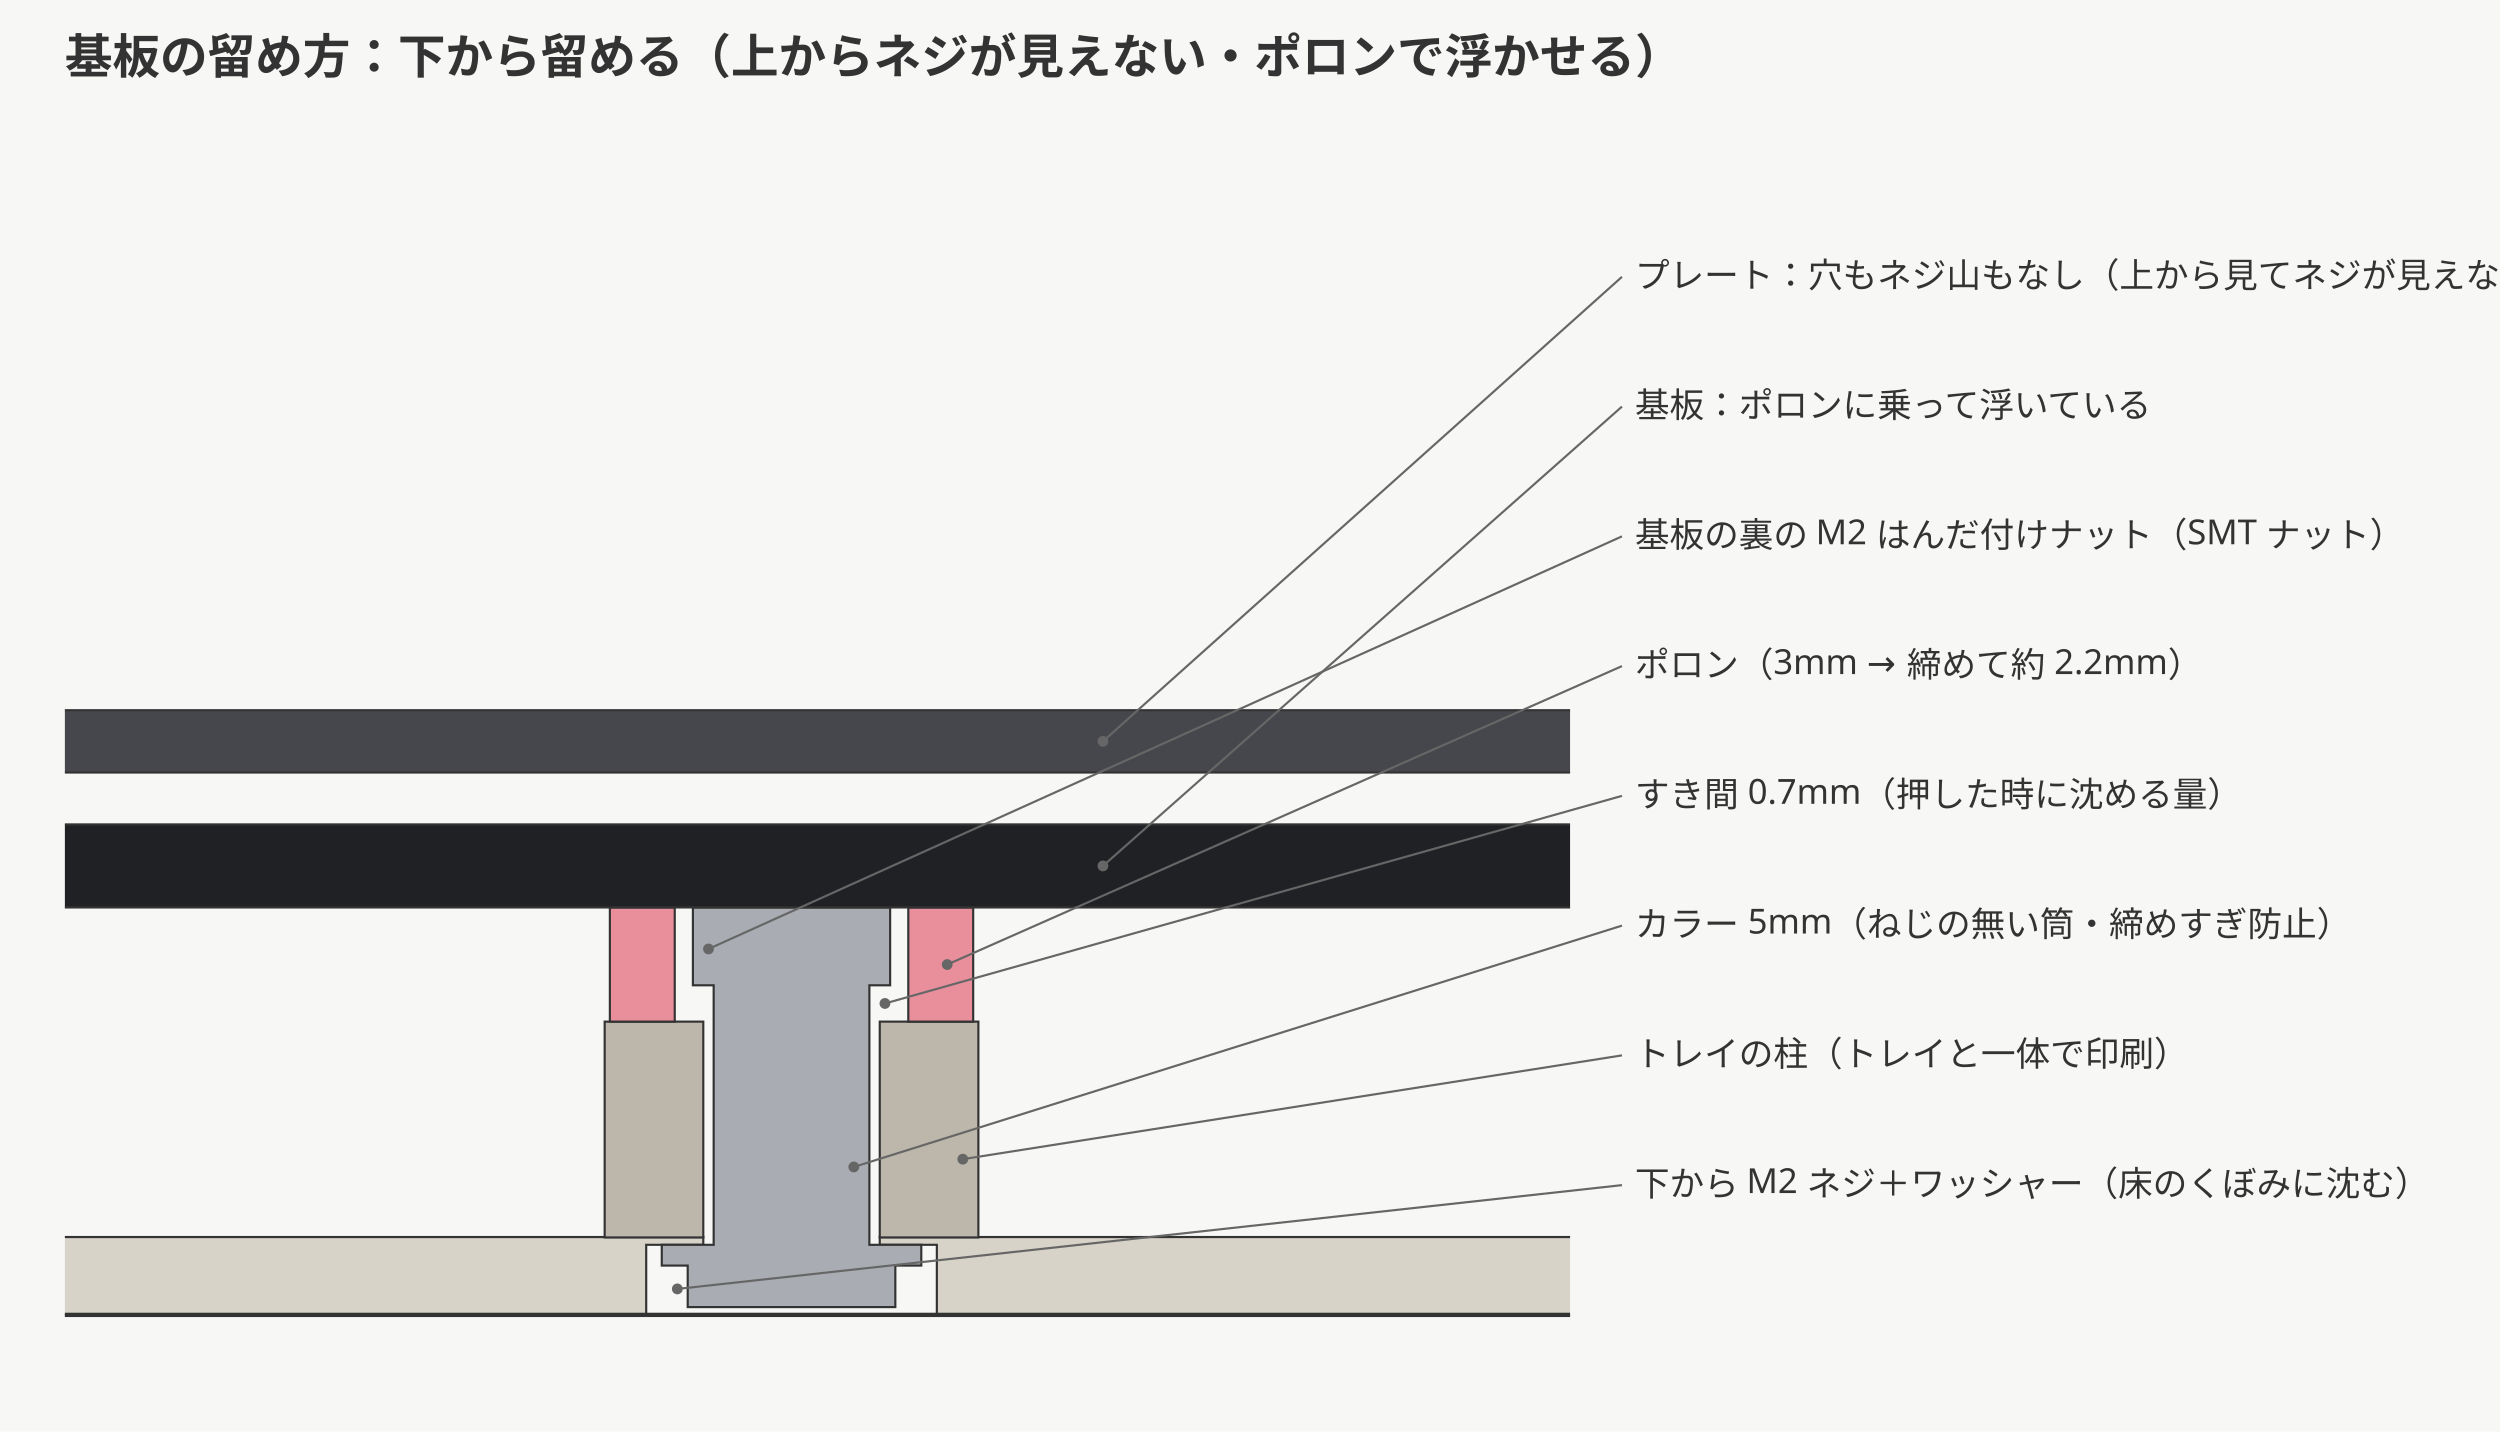
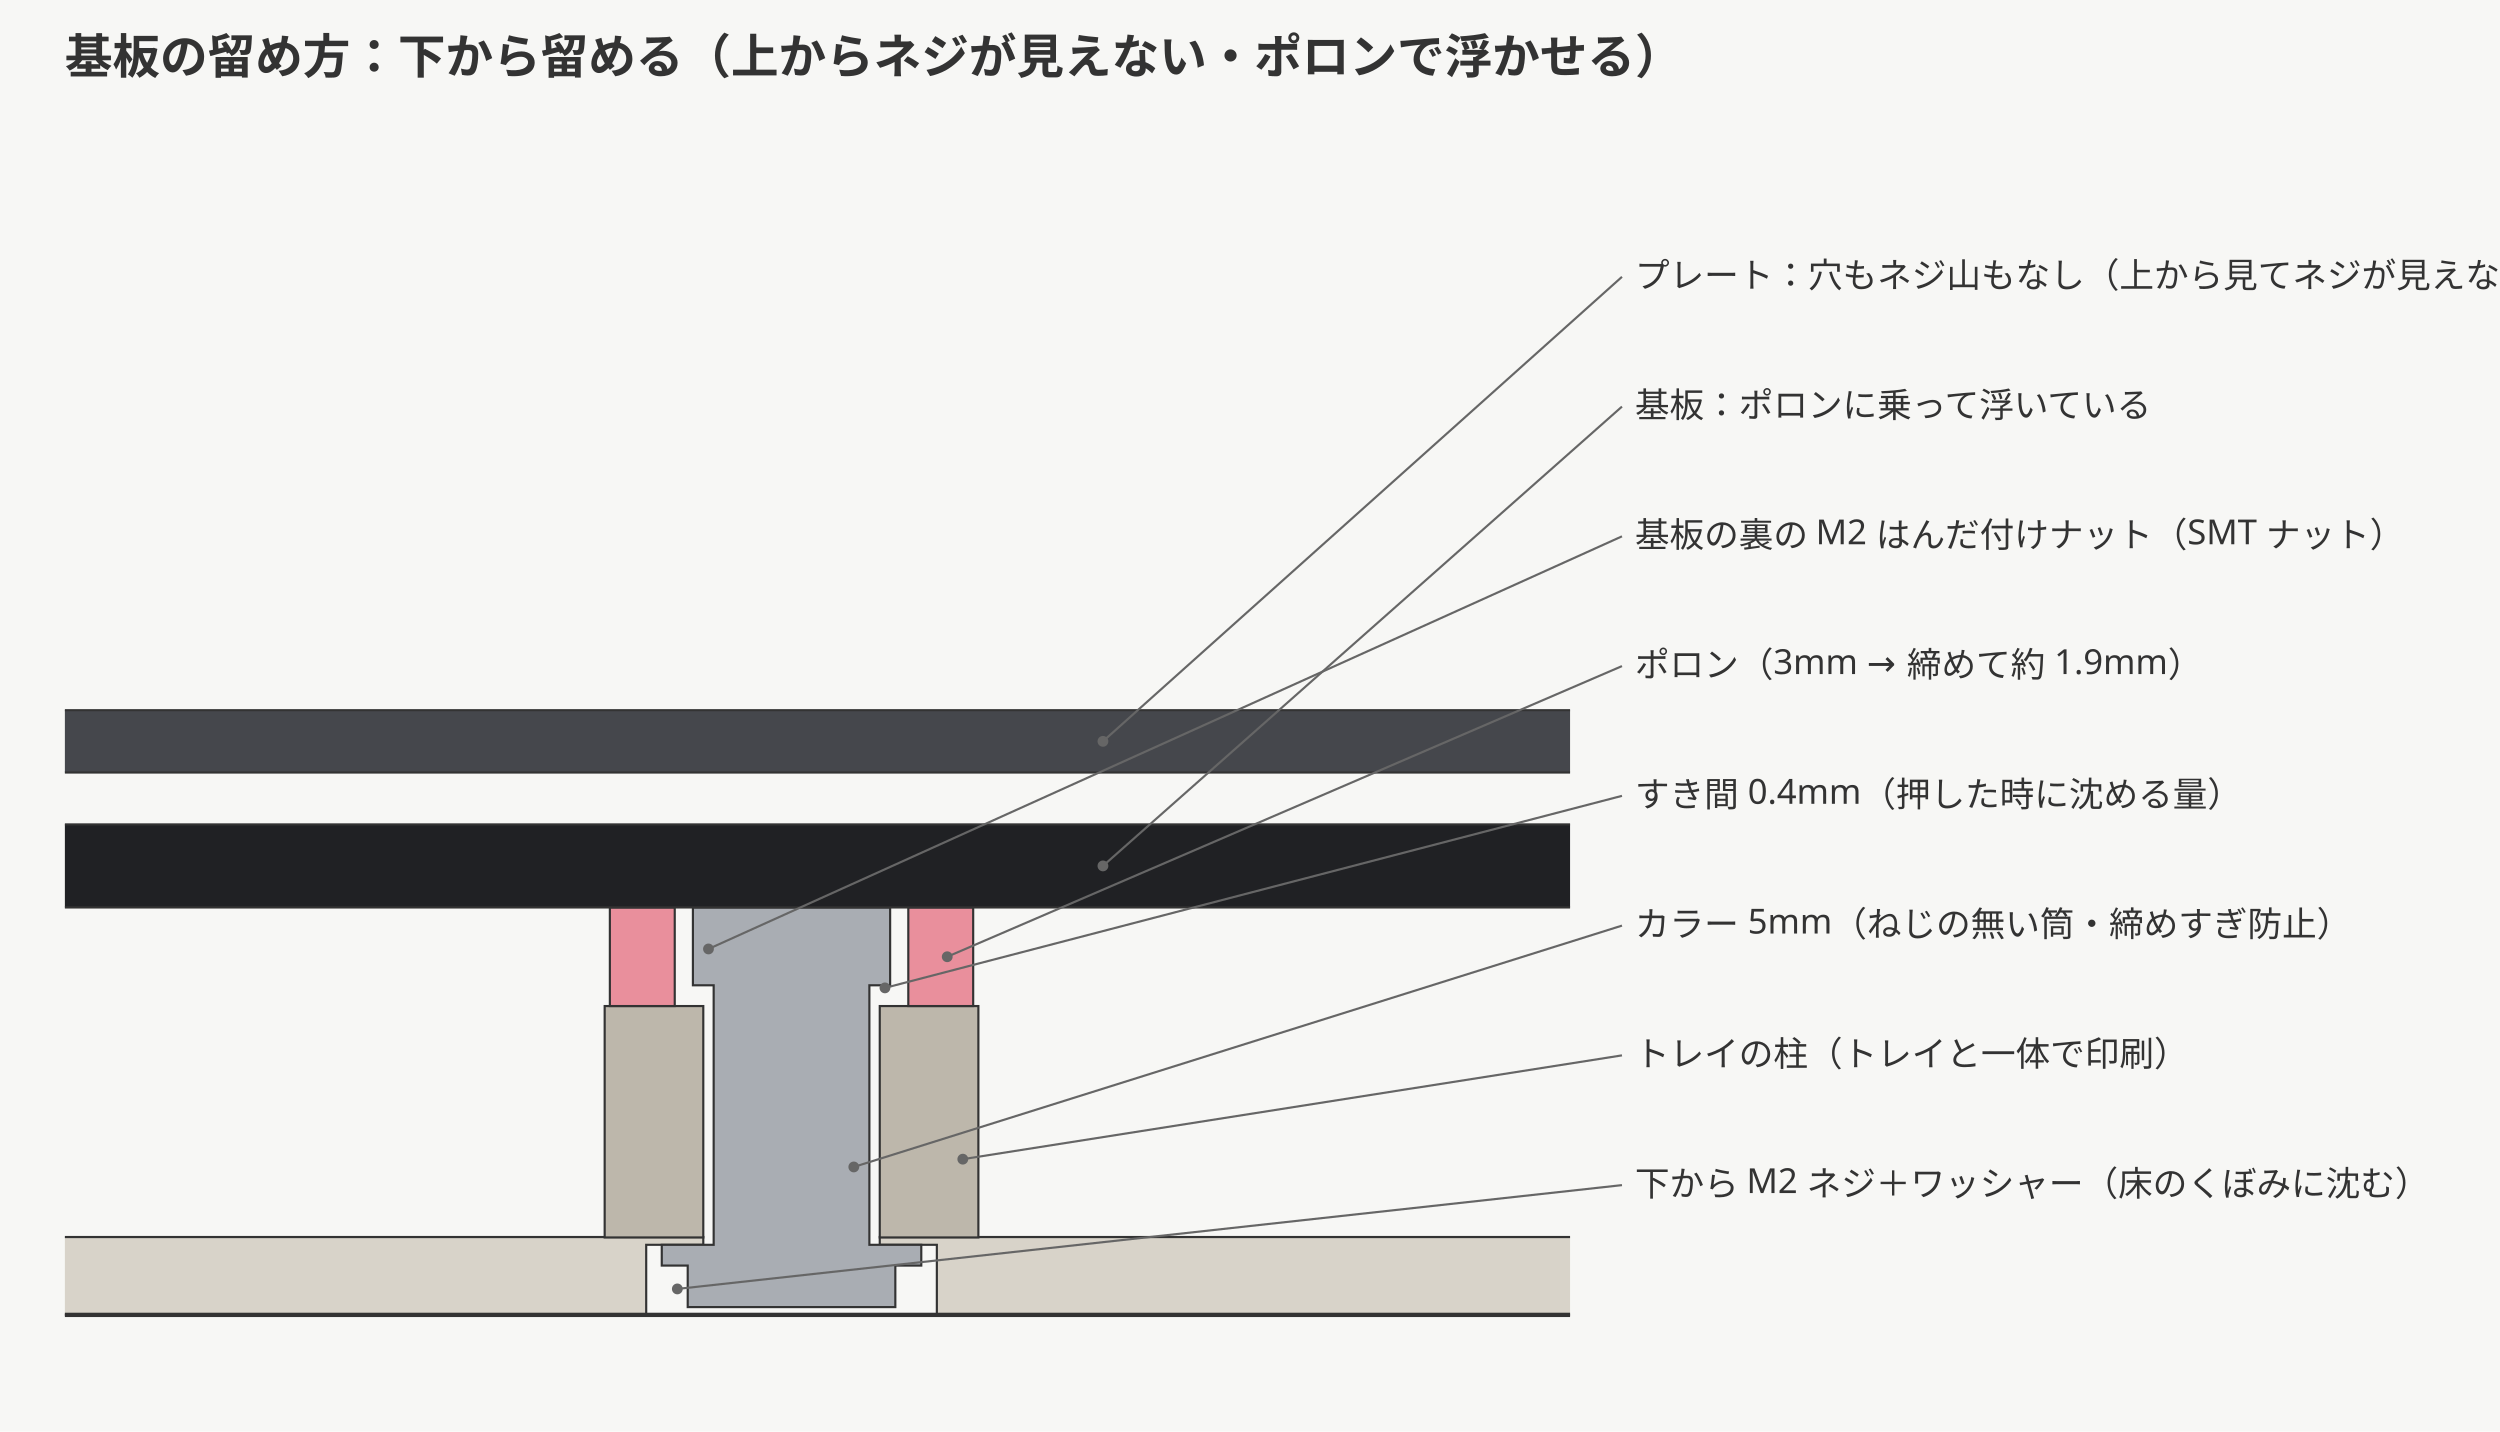
<svg xmlns="http://www.w3.org/2000/svg" width="1156" height="662" viewBox="0 0 1156 662" font-family="IPAPGothic, IPAGothic, sans-serif">
  <rect width="100%" height="100%" fill="#f7f7f5" />
  <text x="30" y="34" font-size="22" font-weight="bold" fill="#333">基板の留め方：下から留める（上からネジが見えない・ポロンで浮かせる）</text>
  <clipPath id="waz0">
    <rect x="30" y="80" width="696" height="552" />
  </clipPath>
  <g clip-path="url(#waz0)">
-     <path d="M-615.6,575.6 L-615.0,575.6 L-614.5,575.6 L-613.3,575.6 L-612.2,575.6 L-610.5,575.6 L-608.8,575.6 L-606.6,575.6 L-604.4,575.6 L-601.7,575.6 L-599.0,575.6 L-595.9,575.6 L-592.8,575.6 L-589.3,575.6 L-589.2,575.6 L-589.2,572.0 L-602.5,572.0 L-613.0,572.0 L-621.3,572.0 L-627.6,572.0 L-632.3,572.0 L-635.6,572.0 L-637.6,572.0 L-670.6,572.0 L-820.9,572.0 L-845.3,572.0 L-879.6,572.0 L-923.0,572.0 L-973.9,572.0 L-1029.9,572.0 L-1088.3,572.0 L-1146.6,572.0 L-1202.1,572.0 L-1252.8,572.0 L-1297.5,572.0 L-1335.2,572.0 L-1365.8,572.0 L-1389.4,572.0 L-1406.4,572.0 L-1417.3,572.0 L-1422.9,572.0 L-1423.8,572.0 L-1423.8,572.0 L-1423.8,572.0 L-1432.9,572.0 L-1433.2,572.0 L-1433.8,572.0 L-1434.6,572.0 L-1434.8,572.0 L-1486.8,572.0 L-1486.8,545.0 L-1486.8,499.3 L-1486.8,455.6 L-1546.8,455.6 L-1582.8,455.6 L-1582.8,501.4 L-1582.8,558.5 L-1582.8,568.4 L-1582.8,608.0 L-1571.6,608.0 L-1570.7,608.0 L-1569.3,608.0 L-1567.3,608.0 L-1564.9,608.0 L-1562.0,608.0 L-1558.7,608.0 L-1555.1,608.0 L-1464.1,608.0 L-1461.1,608.0 L-1458.3,608.0 L-1451.3,608.0 L-1448.5,608.0 L-1436.8,608.0 L-1434.1,608.0 L-1416.9,608.0 L-1414.3,608.0 L-1390.9,608.0 L-1388.5,608.0 L-1386.1,608.0 L-1356.0,608.0 L-1353.9,608.0 L-1351.9,608.0 L-1314.5,608.0 L-1312.8,608.0 L-1311.2,608.0 L-1266.4,608.0 L-1265.2,608.0 L-1264.0,608.0 L-1263.0,608.0 L-1211.5,608.0 L-1210.8,608.0 L-1210.2,608.0 L-1209.8,608.0 L-1152.9,608.0 L-1152.6,608.0 L-1152.4,608.0 L-1152.2,608.0 L-1152.2,608.0 L-1151.4,608.0 L-1151.1,608.0 L-1150.7,608.0 L-1090.9,608.0 L-1090.7,608.0 L-1031.1,608.0 L-1031.0,608.0 L-974.7,608.0 L-974.6,608.0 L-924.3,608.0 L-882.3,608.0 L-882.0,608.0 L-849.7,608.0 L-828.1,608.0 L-827.2,608.0 L-826.4,608.0 L-825.5,608.0 L-824.6,608.0 L-823.7,608.0 L-822.9,608.0 L-822.2,608.0 L-821.5,608.0 L-820.9,608.0 L-820.4,608.0 L-820.0,608.0 L-819.6,608.0 L-819.4,608.0 L-819.3,608.0 L-615.6,608.0 Z M1857.6,531.8 L1857.6,455.6 L1809.5,455.6 L1761.6,455.6 L1761.6,513.8 L1761.6,572.0 L1741.6,572.0 L1740.9,572.0 L1718.9,572.0 L1630.7,572.0 L1341.8,572.0 L1339.8,572.0 L1336.7,572.0 L1332.6,572.0 L1327.4,572.0 L1321.2,572.0 L1321.2,575.6 L1321.3,575.6 L1324.8,575.6 L1327.9,575.6 L1331.0,575.6 L1333.7,575.6 L1336.4,575.6 L1338.6,575.6 L1340.8,575.6 L1342.5,575.6 L1344.2,575.6 L1345.3,575.6 L1346.5,575.6 L1347.0,575.6 L1347.6,575.6 L1347.6,608.0 L1353.4,608.0 L1357.8,608.0 L1360.8,608.0 L1362.4,608.0 L1362.7,608.0 L1529.4,608.0 L1534.5,608.0 L1539.2,608.0 L1857.6,608.0 Z M-272.1,601.7 L-272.1,591.2 L-261.5,591.2 L-259.4,591.2 L-222.2,591.2 L-214.9,591.2 L-208.0,591.2 L-202.3,591.2 L-173.5,591.2 L-164.3,591.2 L-140.8,591.2 L-135.6,591.2 L-127.4,591.2 L-127.4,602.7 L-127.4,608.0 L23.2,608.0 L182.6,608.0 L187.5,608.0 L188.5,608.0 L191.7,608.0 L197.1,608.0 L205.0,608.0 L215.8,608.0 L230.0,608.0 L248.0,608.0 L270.7,608.0 L298.8,608.0 L298.8,575.6 L299.4,575.6 L299.9,575.6 L301.1,575.6 L302.2,575.6 L303.9,575.6 L305.6,575.6 L307.8,575.6 L310.0,575.6 L312.7,575.6 L315.4,575.6 L318.5,575.6 L321.6,575.6 L325.1,575.6 L325.2,575.6 L325.2,572.0 L304.4,572.0 L286.7,572.0 L272.0,572.0 L259.8,572.0 L250.1,572.0 L242.6,572.0 L237.1,572.0 L233.5,572.0 L231.6,572.0 L213.4,572.0 L166.3,572.0 L8.7,572.0 L-100.7,572.0 L-100.7,565.1 L-100.7,557.6 L-116.7,557.6 L-135.5,557.6 L-154.6,557.6 L-168.9,557.6 L-174.6,557.6 L-175.2,557.6 L-178.8,557.6 L-191.9,557.6 L-234.9,557.6 L-243.0,557.6 L-281.0,557.6 L-283.7,557.6 L-297.4,557.6 L-297.4,565.3 L-297.4,572.0 L-445.5,572.0 L-452.2,572.0 L-461.1,572.0 L-472.8,572.0 L-488.0,572.0 L-507.6,572.0 L-507.6,575.6 L-507.5,575.6 L-504.0,575.6 L-500.9,575.6 L-497.8,575.6 L-495.1,575.6 L-492.4,575.6 L-490.2,575.6 L-488.0,575.6 L-486.3,575.6 L-484.6,575.6 L-483.5,575.6 L-482.3,575.6 L-481.8,575.6 L-481.2,575.6 L-481.2,608.0 L-433.6,608.0 L-272.1,608.0 Z M859.4,596.5 L859.4,591.2 L872.8,591.2 L896.3,591.2 L905.5,591.2 L907.5,591.2 L917.0,591.2 L954.2,591.2 L961.5,591.2 L993.5,591.2 L995.6,591.2 L1004.1,591.2 L1004.1,597.5 L1004.1,608.0 L1167.6,608.0 L1186.5,608.0 L1213.2,608.0 L1213.2,575.6 L1213.8,575.6 L1214.3,575.6 L1215.5,575.6 L1216.6,575.6 L1218.3,575.6 L1220.0,575.6 L1222.2,575.6 L1224.4,575.6 L1227.1,575.6 L1229.8,575.6 L1232.9,575.6 L1236.0,575.6 L1239.5,575.6 L1239.6,575.6 L1239.6,572.0 L1236.0,572.0 L1233.2,572.0 L1227.8,572.0 L1223.5,572.0 L1220.3,572.0 L1218.1,572.0 L1217.0,572.0 L1216.8,572.0 L1149.2,572.0 L1127.2,572.0 L1093.1,572.0 L1056.7,572.0 L1029.4,572.0 L1029.4,564.3 L1029.4,557.6 L1018.3,557.6 L1015.7,557.6 L983.1,557.6 L975.0,557.6 L937.0,557.6 L923.9,557.6 L880.8,557.6 L875.2,557.6 L867.5,557.6 L848.7,557.6 L832.7,557.6 L832.7,564.5 L832.7,572.0 L630.4,572.0 L619.3,572.0 L604.3,572.0 L584.3,572.0 L557.9,572.0 L522.4,572.0 L474.2,572.0 L406.8,572.0 L406.8,575.6 L406.9,575.6 L410.4,575.6 L413.5,575.6 L416.6,575.6 L419.3,575.6 L422.0,575.6 L424.2,575.6 L426.4,575.6 L428.1,575.6 L429.8,575.6 L430.9,575.6 L432.1,575.6 L432.6,575.6 L433.2,575.6 L433.2,608.0 L461.3,608.0 L500.2,608.0 L546.6,608.0 L859.4,608.0 Z" fill="#d8d3c9" stroke="#333" stroke-width="1" fill-rule="evenodd" />
-     <path d="M-589.2,472.4 L-591.6,472.4 L-596.5,472.4 L-601.0,472.4 L-605.5,472.4 L-609.5,472.4 L-613.5,472.4 L-616.9,472.4 L-620.4,472.4 L-623.2,472.4 L-626.1,472.4 L-628.2,472.4 L-630.4,472.4 L-631.9,472.4 L-633.3,472.4 L-634.1,472.4 L-634.8,472.4 L-634.8,572.2 L-634.1,572.2 L-633.3,572.2 L-631.9,572.2 L-630.4,572.2 L-628.2,572.2 L-626.1,572.2 L-623.2,572.2 L-620.4,572.2 L-616.9,572.2 L-613.5,572.2 L-609.5,572.2 L-605.5,572.2 L-601.0,572.2 L-596.5,572.2 L-591.6,572.2 L-589.2,572.2 Z M-462.0,472.4 L-462.7,472.4 L-463.5,472.4 L-464.9,472.4 L-466.4,472.4 L-468.6,472.4 L-470.7,472.4 L-473.6,472.4 L-476.4,472.4 L-479.9,472.4 L-483.3,472.4 L-487.3,472.4 L-491.3,472.4 L-495.8,472.4 L-500.3,472.4 L-505.2,472.4 L-507.6,472.4 L-507.6,572.2 L-505.2,572.2 L-500.3,572.2 L-495.8,572.2 L-491.3,572.2 L-487.3,572.2 L-483.3,572.2 L-479.9,572.2 L-476.4,572.2 L-473.6,572.2 L-470.7,572.2 L-468.6,572.2 L-466.4,572.2 L-464.9,572.2 L-463.5,572.2 L-462.7,572.2 L-462.0,572.2 Z M325.2,472.4 L322.8,472.4 L317.9,472.4 L313.4,472.4 L308.9,472.4 L304.9,472.4 L300.9,472.4 L297.5,472.4 L294.0,472.4 L291.2,472.4 L288.3,472.4 L286.2,472.4 L284.0,472.4 L282.5,472.4 L281.1,472.4 L280.3,472.4 L279.6,472.4 L279.6,572.2 L280.3,572.2 L281.1,572.2 L282.5,572.2 L284.0,572.2 L286.2,572.2 L288.3,572.2 L291.2,572.2 L294.0,572.2 L297.5,572.2 L300.9,572.2 L304.9,572.2 L308.9,572.2 L313.4,572.2 L317.9,572.2 L322.8,572.2 L325.2,572.2 Z M452.4,472.4 L451.7,472.4 L450.9,472.4 L449.5,472.4 L448.0,472.4 L445.8,472.4 L443.7,472.4 L440.8,472.4 L438.0,472.4 L434.5,472.4 L431.1,472.4 L427.1,472.4 L423.1,472.4 L418.6,472.4 L414.1,472.4 L409.2,472.4 L406.8,472.4 L406.8,572.2 L409.2,572.2 L414.1,572.2 L418.6,572.2 L423.1,572.2 L427.1,572.2 L431.1,572.2 L434.5,572.2 L438.0,572.2 L440.8,572.2 L443.7,572.2 L445.8,572.2 L448.0,572.2 L449.5,572.2 L450.9,572.2 L451.7,572.2 L452.4,572.2 Z M1239.6,472.4 L1237.2,472.4 L1232.3,472.4 L1227.8,472.4 L1223.3,472.4 L1219.3,472.4 L1215.3,472.4 L1211.9,472.4 L1208.4,472.4 L1205.6,472.4 L1202.7,472.4 L1200.6,472.4 L1198.4,472.4 L1196.9,472.4 L1195.5,472.4 L1194.7,472.4 L1194.0,472.4 L1194.0,572.2 L1194.7,572.2 L1195.5,572.2 L1196.9,572.2 L1198.4,572.2 L1200.6,572.2 L1202.7,572.2 L1205.6,572.2 L1208.4,572.2 L1211.9,572.2 L1215.3,572.2 L1219.3,572.2 L1223.3,572.2 L1227.8,572.2 L1232.3,572.2 L1237.2,572.2 L1239.6,572.2 Z M1366.8,472.4 L1366.1,472.4 L1365.3,472.4 L1363.9,472.4 L1362.4,472.4 L1360.2,472.4 L1358.1,472.4 L1355.2,472.4 L1352.4,472.4 L1348.9,472.4 L1345.5,472.4 L1341.5,472.4 L1337.5,472.4 L1333.0,472.4 L1328.5,472.4 L1323.6,472.4 L1321.2,472.4 L1321.2,572.2 L1323.6,572.2 L1328.5,572.2 L1333.0,572.2 L1337.5,572.2 L1341.5,572.2 L1345.5,572.2 L1348.9,572.2 L1352.4,572.2 L1355.2,572.2 L1358.1,572.2 L1360.2,572.2 L1362.4,572.2 L1363.9,572.2 L1365.3,572.2 L1366.1,572.2 L1366.8,572.2 Z" fill="#bdb7ab" stroke="#333" stroke-width="1" fill-rule="evenodd" />
-     <path d="M-602.4,419.6 L-602.6,419.6 L-603.9,419.6 L-607.8,419.6 L-611.7,419.6 L-615.0,419.6 L-618.4,419.6 L-621.1,419.6 L-623.9,419.6 L-626.0,419.6 L-628.1,419.6 L-629.5,419.6 L-631.0,419.6 L-631.7,419.6 L-632.4,419.6 L-632.4,472.4 L-631.7,472.4 L-631.0,472.4 L-629.5,472.4 L-628.1,472.4 L-626.0,472.4 L-623.9,472.4 L-621.1,472.4 L-618.4,472.4 L-615.0,472.4 L-611.7,472.4 L-607.8,472.4 L-603.9,472.4 L-602.4,472.4 Z M-464.4,419.6 L-465.1,419.6 L-465.8,419.6 L-467.3,419.6 L-468.7,419.6 L-470.8,419.6 L-472.9,419.6 L-475.7,419.6 L-478.4,419.6 L-481.8,419.6 L-485.1,419.6 L-489.0,419.6 L-492.9,419.6 L-494.2,419.6 L-494.4,419.6 L-494.4,472.4 L-492.9,472.4 L-489.0,472.4 L-485.1,472.4 L-481.8,472.4 L-478.4,472.4 L-475.7,472.4 L-472.9,472.4 L-470.8,472.4 L-468.7,472.4 L-467.3,472.4 L-465.8,472.4 L-465.1,472.4 L-464.4,472.4 Z M312.0,419.6 L311.8,419.6 L310.5,419.6 L306.6,419.6 L302.7,419.6 L299.4,419.6 L296.0,419.6 L293.3,419.6 L290.5,419.6 L288.4,419.6 L286.3,419.6 L284.9,419.6 L283.4,419.6 L282.7,419.6 L282.0,419.6 L282.0,472.4 L282.7,472.4 L283.4,472.4 L284.9,472.4 L286.3,472.4 L288.4,472.4 L290.5,472.4 L293.3,472.4 L296.0,472.4 L299.4,472.4 L302.7,472.4 L306.6,472.4 L310.5,472.4 L312.0,472.4 Z M450.0,419.6 L449.3,419.6 L448.6,419.6 L447.1,419.6 L445.7,419.6 L443.6,419.6 L441.5,419.6 L438.7,419.6 L436.0,419.6 L432.6,419.6 L429.3,419.6 L425.4,419.6 L421.5,419.6 L420.2,419.6 L420.0,419.6 L420.0,472.4 L421.5,472.4 L425.4,472.4 L429.3,472.4 L432.6,472.4 L436.0,472.4 L438.7,472.4 L441.5,472.4 L443.6,472.4 L445.7,472.4 L447.1,472.4 L448.6,472.4 L449.3,472.4 L450.0,472.4 Z M1226.4,419.6 L1226.2,419.6 L1224.9,419.6 L1221.0,419.6 L1217.1,419.6 L1213.8,419.6 L1210.4,419.6 L1207.7,419.6 L1204.9,419.6 L1202.8,419.6 L1200.7,419.6 L1199.3,419.6 L1197.8,419.6 L1197.1,419.6 L1196.4,419.6 L1196.4,472.4 L1197.1,472.4 L1197.8,472.4 L1199.3,472.4 L1200.7,472.4 L1202.8,472.4 L1204.9,472.4 L1207.7,472.4 L1210.4,472.4 L1213.8,472.4 L1217.1,472.4 L1221.0,472.4 L1224.9,472.4 L1226.4,472.4 Z M1364.4,419.6 L1363.7,419.6 L1363.0,419.6 L1361.5,419.6 L1360.1,419.6 L1358.0,419.6 L1355.9,419.6 L1353.1,419.6 L1350.4,419.6 L1347.0,419.6 L1343.7,419.6 L1339.8,419.6 L1335.9,419.6 L1334.6,419.6 L1334.4,419.6 L1334.4,472.4 L1335.9,472.4 L1339.8,472.4 L1343.7,472.4 L1347.0,472.4 L1350.4,472.4 L1353.1,472.4 L1355.9,472.4 L1358.0,472.4 L1360.1,472.4 L1361.5,472.4 L1363.0,472.4 L1363.7,472.4 L1364.4,472.4 Z" fill="#e98f9c" stroke="#333" stroke-width="1" fill-rule="evenodd" />
+     <path d="M-615.6,575.6 L-615.0,575.6 L-614.5,575.6 L-613.3,575.6 L-612.2,575.6 L-610.5,575.6 L-608.8,575.6 L-606.6,575.6 L-604.4,575.6 L-601.7,575.6 L-599.0,575.6 L-595.9,575.6 L-592.8,575.6 L-589.3,575.6 L-589.2,575.6 L-589.2,572.0 L-602.5,572.0 L-613.0,572.0 L-621.3,572.0 L-627.6,572.0 L-632.3,572.0 L-635.6,572.0 L-637.6,572.0 L-670.6,572.0 L-820.9,572.0 L-845.3,572.0 L-879.6,572.0 L-923.0,572.0 L-973.9,572.0 L-1029.9,572.0 L-1088.3,572.0 L-1146.6,572.0 L-1202.1,572.0 L-1252.8,572.0 L-1297.5,572.0 L-1335.2,572.0 L-1365.8,572.0 L-1389.4,572.0 L-1406.4,572.0 L-1417.3,572.0 L-1422.9,572.0 L-1423.8,572.0 L-1423.8,572.0 L-1423.8,572.0 L-1432.9,572.0 L-1433.2,572.0 L-1433.8,572.0 L-1434.6,572.0 L-1434.8,572.0 L-1486.8,572.0 L-1486.8,545.0 L-1486.8,499.3 L-1486.8,455.6 L-1546.8,455.6 L-1582.8,455.6 L-1582.8,501.4 L-1582.8,558.5 L-1582.8,568.4 L-1582.8,608.0 L-1571.6,608.0 L-1570.7,608.0 L-1569.3,608.0 L-1567.3,608.0 L-1564.9,608.0 L-1562.0,608.0 L-1558.7,608.0 L-1555.1,608.0 L-1464.1,608.0 L-1461.1,608.0 L-1458.3,608.0 L-1451.3,608.0 L-1448.5,608.0 L-1436.8,608.0 L-1434.1,608.0 L-1416.9,608.0 L-1414.3,608.0 L-1390.9,608.0 L-1388.5,608.0 L-1386.1,608.0 L-1356.0,608.0 L-1353.9,608.0 L-1351.9,608.0 L-1314.5,608.0 L-1312.8,608.0 L-1311.2,608.0 L-1266.4,608.0 L-1265.2,608.0 L-1264.0,608.0 L-1263.0,608.0 L-1211.5,608.0 L-1210.8,608.0 L-1210.2,608.0 L-1209.8,608.0 L-1152.9,608.0 L-1152.6,608.0 L-1152.4,608.0 L-1152.2,608.0 L-1152.2,608.0 L-1151.4,608.0 L-1151.1,608.0 L-1150.7,608.0 L-1090.9,608.0 L-1090.7,608.0 L-1031.1,608.0 L-1031.0,608.0 L-974.7,608.0 L-974.6,608.0 L-924.3,608.0 L-882.3,608.0 L-882.0,608.0 L-849.7,608.0 L-828.1,608.0 L-827.2,608.0 L-826.4,608.0 L-825.5,608.0 L-824.6,608.0 L-823.7,608.0 L-822.9,608.0 L-822.2,608.0 L-821.5,608.0 L-820.9,608.0 L-820.4,608.0 L-820.0,608.0 L-819.6,608.0 L-819.4,608.0 L-819.3,608.0 L-615.6,608.0 Z M1857.6,531.8 L1857.6,455.6 L1809.5,455.6 L1761.6,455.6 L1761.6,513.8 L1761.6,572.0 L1743.1,572.0 L1724.6,572.0 L1722.6,572.0 L1612.3,572.0 L1321.2,572.0 L1321.2,575.6 L1321.3,575.6 L1324.8,575.6 L1327.9,575.6 L1331.0,575.6 L1333.7,575.6 L1336.4,575.6 L1338.6,575.6 L1340.8,575.6 L1342.5,575.6 L1344.2,575.6 L1345.3,575.6 L1346.5,575.6 L1347.0,575.6 L1347.6,575.6 L1347.6,608.0 L1353.4,608.0 L1357.8,608.0 L1360.8,608.0 L1362.4,608.0 L1362.7,608.0 L1529.4,608.0 L1534.5,608.0 L1539.2,608.0 L1857.6,608.0 Z M-272.1,601.7 L-272.1,591.2 L-261.5,591.2 L-259.4,591.2 L-222.2,591.2 L-214.9,591.2 L-208.0,591.2 L-202.3,591.2 L-173.5,591.2 L-164.3,591.2 L-140.8,591.2 L-135.6,591.2 L-127.4,591.2 L-127.4,602.7 L-127.4,608.0 L23.2,608.0 L182.6,608.0 L187.5,608.0 L188.5,608.0 L191.7,608.0 L197.1,608.0 L205.0,608.0 L215.8,608.0 L230.0,608.0 L248.0,608.0 L270.7,608.0 L298.8,608.0 L298.8,575.6 L299.4,575.6 L299.9,575.6 L301.1,575.6 L302.2,575.6 L303.9,575.6 L305.6,575.6 L307.8,575.6 L310.0,575.6 L312.7,575.6 L315.4,575.6 L318.5,575.6 L321.6,575.6 L325.1,575.6 L325.2,575.6 L325.2,572.0 L304.4,572.0 L286.7,572.0 L272.0,572.0 L259.8,572.0 L250.1,572.0 L242.6,572.0 L237.1,572.0 L233.5,572.0 L231.6,572.0 L213.4,572.0 L166.3,572.0 L8.7,572.0 L-100.7,572.0 L-100.7,565.1 L-100.7,557.6 L-116.7,557.6 L-135.5,557.6 L-154.6,557.6 L-168.9,557.6 L-174.6,557.6 L-175.2,557.6 L-178.8,557.6 L-191.9,557.6 L-234.9,557.6 L-243.0,557.6 L-281.0,557.6 L-283.7,557.6 L-297.4,557.6 L-297.4,565.3 L-297.4,572.0 L-445.5,572.0 L-452.2,572.0 L-461.1,572.0 L-472.8,572.0 L-488.0,572.0 L-507.6,572.0 L-507.6,575.6 L-507.5,575.6 L-504.0,575.6 L-500.9,575.6 L-497.8,575.6 L-495.1,575.6 L-492.4,575.6 L-490.2,575.6 L-488.0,575.6 L-486.3,575.6 L-484.6,575.6 L-483.5,575.6 L-482.3,575.6 L-481.8,575.6 L-481.2,575.6 L-481.2,608.0 L-433.6,608.0 L-272.1,608.0 Z M859.4,596.5 L859.4,591.2 L872.8,591.2 L896.3,591.2 L905.5,591.2 L907.5,591.2 L917.0,591.2 L954.2,591.2 L961.5,591.2 L993.5,591.2 L995.6,591.2 L1004.1,591.2 L1004.1,597.5 L1004.1,608.0 L1167.6,608.0 L1186.5,608.0 L1213.2,608.0 L1213.2,575.6 L1213.8,575.6 L1214.3,575.6 L1215.5,575.6 L1216.6,575.6 L1218.3,575.6 L1220.0,575.6 L1222.2,575.6 L1224.4,575.6 L1227.1,575.6 L1229.8,575.6 L1232.9,575.6 L1236.0,575.6 L1239.5,575.6 L1239.6,575.6 L1239.6,572.0 L1235.4,572.0 L1232.1,572.0 L1229.7,572.0 L1228.3,572.0 L1227.7,572.0 L1219.0,572.0 L1093.1,572.0 L1056.7,572.0 L1029.4,572.0 L1029.4,564.3 L1029.4,557.6 L1018.3,557.6 L1015.7,557.6 L983.1,557.6 L975.0,557.6 L937.0,557.6 L923.9,557.6 L912.6,557.6 L880.8,557.6 L875.2,557.6 L867.5,557.6 L848.7,557.6 L832.7,557.6 L832.7,564.5 L832.7,572.0 L630.4,572.0 L619.3,572.0 L604.3,572.0 L584.3,572.0 L557.9,572.0 L522.4,572.0 L474.2,572.0 L406.8,572.0 L406.8,575.6 L406.9,575.6 L410.4,575.6 L413.5,575.6 L416.6,575.6 L419.3,575.6 L422.0,575.6 L424.2,575.6 L426.4,575.6 L428.1,575.6 L429.8,575.6 L430.9,575.6 L432.1,575.6 L432.6,575.6 L433.2,575.6 L433.2,608.0 L461.3,608.0 L500.2,608.0 L546.6,608.0 L859.4,608.0 Z" fill="#d8d3c9" stroke="#333" stroke-width="1" fill-rule="evenodd" />
+     <path d="M-589.2,465.2 L-591.6,465.2 L-596.5,465.2 L-601.0,465.2 L-605.5,465.2 L-609.5,465.2 L-613.5,465.2 L-616.9,465.2 L-620.4,465.2 L-623.2,465.2 L-626.1,465.2 L-628.2,465.2 L-630.4,465.2 L-631.9,465.2 L-633.3,465.2 L-634.1,465.2 L-634.8,465.2 L-634.8,572.2 L-634.1,572.2 L-633.3,572.2 L-631.9,572.2 L-630.4,572.2 L-628.2,572.2 L-626.1,572.2 L-623.2,572.2 L-620.4,572.2 L-616.9,572.2 L-613.5,572.2 L-609.5,572.2 L-605.5,572.2 L-601.0,572.2 L-596.5,572.2 L-591.6,572.2 L-589.2,572.2 Z M-462.0,465.2 L-462.7,465.2 L-463.5,465.2 L-464.9,465.2 L-466.4,465.2 L-468.6,465.2 L-470.7,465.2 L-473.6,465.2 L-476.4,465.2 L-479.9,465.2 L-483.3,465.2 L-487.3,465.2 L-491.3,465.2 L-495.8,465.2 L-500.3,465.2 L-505.2,465.2 L-507.6,465.2 L-507.6,572.2 L-505.2,572.2 L-500.3,572.2 L-495.8,572.2 L-491.3,572.2 L-487.3,572.2 L-483.3,572.2 L-479.9,572.2 L-476.4,572.2 L-473.6,572.2 L-470.7,572.2 L-468.6,572.2 L-466.4,572.2 L-464.9,572.2 L-463.5,572.2 L-462.7,572.2 L-462.0,572.2 Z M325.2,465.2 L322.8,465.2 L317.9,465.2 L313.4,465.2 L308.9,465.2 L304.9,465.2 L300.9,465.2 L297.5,465.2 L294.0,465.2 L291.2,465.2 L288.3,465.2 L286.2,465.2 L284.0,465.2 L282.5,465.2 L281.1,465.2 L280.3,465.2 L279.6,465.2 L279.6,572.2 L280.3,572.2 L281.1,572.2 L282.5,572.2 L284.0,572.2 L286.2,572.2 L288.3,572.2 L291.2,572.2 L294.0,572.2 L297.5,572.2 L300.9,572.2 L304.9,572.2 L308.9,572.2 L313.4,572.2 L317.9,572.2 L322.8,572.2 L325.2,572.2 Z M452.4,465.2 L451.7,465.2 L450.9,465.2 L449.5,465.2 L448.0,465.2 L445.8,465.2 L443.7,465.2 L440.8,465.2 L438.0,465.2 L434.5,465.2 L431.1,465.2 L427.1,465.2 L423.1,465.2 L418.6,465.2 L414.1,465.2 L409.2,465.2 L406.8,465.2 L406.8,572.2 L409.2,572.2 L414.1,572.2 L418.6,572.2 L423.1,572.2 L427.1,572.2 L431.1,572.2 L434.5,572.2 L438.0,572.2 L440.8,572.2 L443.7,572.2 L445.8,572.2 L448.0,572.2 L449.5,572.2 L450.9,572.2 L451.7,572.2 L452.4,572.2 Z M1239.6,465.2 L1237.2,465.2 L1232.3,465.2 L1227.8,465.2 L1223.3,465.2 L1219.3,465.2 L1215.3,465.2 L1211.9,465.2 L1208.4,465.2 L1205.6,465.2 L1202.7,465.2 L1200.6,465.2 L1198.4,465.2 L1196.9,465.2 L1195.5,465.2 L1194.7,465.2 L1194.0,465.2 L1194.0,572.2 L1194.7,572.2 L1195.5,572.2 L1196.9,572.2 L1198.4,572.2 L1200.6,572.2 L1202.7,572.2 L1205.6,572.2 L1208.4,572.2 L1211.9,572.2 L1215.3,572.2 L1219.3,572.2 L1223.3,572.2 L1227.8,572.2 L1232.3,572.2 L1237.2,572.2 L1239.6,572.2 Z M1366.8,465.2 L1366.1,465.2 L1365.3,465.2 L1363.9,465.2 L1362.4,465.2 L1360.2,465.2 L1358.1,465.2 L1355.2,465.2 L1352.4,465.2 L1348.9,465.2 L1345.5,465.2 L1341.5,465.2 L1337.5,465.2 L1333.0,465.2 L1328.5,465.2 L1323.6,465.2 L1321.2,465.2 L1321.2,572.2 L1323.6,572.2 L1328.5,572.2 L1333.0,572.2 L1337.5,572.2 L1341.5,572.2 L1345.5,572.2 L1348.9,572.2 L1352.4,572.2 L1355.2,572.2 L1358.1,572.2 L1360.2,572.2 L1362.4,572.2 L1363.9,572.2 L1365.3,572.2 L1366.1,572.2 L1366.8,572.2 Z" fill="#bdb7ab" stroke="#333" stroke-width="1" fill-rule="evenodd" />
+     <path d="M-602.4,419.6 L-602.6,419.6 L-603.9,419.6 L-607.8,419.6 L-611.7,419.6 L-615.0,419.6 L-618.4,419.6 L-621.1,419.6 L-623.9,419.6 L-626.0,419.6 L-628.1,419.6 L-629.5,419.6 L-631.0,419.6 L-631.7,419.6 L-632.4,419.6 L-632.4,465.2 L-631.7,465.2 L-631.0,465.2 L-629.5,465.2 L-628.1,465.2 L-626.0,465.2 L-623.9,465.2 L-621.1,465.2 L-618.4,465.2 L-615.0,465.2 L-611.7,465.2 L-607.8,465.2 L-603.9,465.2 L-602.4,465.2 Z M-464.4,419.6 L-465.1,419.6 L-465.8,419.6 L-467.3,419.6 L-468.7,419.6 L-470.8,419.6 L-472.9,419.6 L-475.7,419.6 L-478.4,419.6 L-481.8,419.6 L-485.1,419.6 L-489.0,419.6 L-492.9,419.6 L-494.2,419.6 L-494.4,419.6 L-494.4,465.2 L-492.9,465.2 L-489.0,465.2 L-485.1,465.2 L-481.8,465.2 L-478.4,465.2 L-475.7,465.2 L-472.9,465.2 L-470.8,465.2 L-468.7,465.2 L-467.3,465.2 L-465.8,465.2 L-465.1,465.2 L-464.4,465.2 Z M312.0,419.6 L311.8,419.6 L310.5,419.6 L306.6,419.6 L302.7,419.6 L299.4,419.6 L296.0,419.6 L293.3,419.6 L290.5,419.6 L288.4,419.6 L286.3,419.6 L284.9,419.6 L283.4,419.6 L282.7,419.6 L282.0,419.6 L282.0,465.2 L282.7,465.2 L283.4,465.2 L284.9,465.2 L286.3,465.2 L288.4,465.2 L290.5,465.2 L293.3,465.2 L296.0,465.2 L299.4,465.2 L302.7,465.2 L306.6,465.2 L310.5,465.2 L312.0,465.2 Z M450.0,419.6 L449.3,419.6 L448.6,419.6 L447.1,419.6 L445.7,419.6 L443.6,419.6 L441.5,419.6 L438.7,419.6 L436.0,419.6 L432.6,419.6 L429.3,419.6 L425.4,419.6 L421.5,419.6 L420.2,419.6 L420.0,419.6 L420.0,465.2 L421.5,465.2 L425.4,465.2 L429.3,465.2 L432.6,465.2 L436.0,465.2 L438.7,465.2 L441.5,465.2 L443.6,465.2 L445.7,465.2 L447.1,465.2 L448.6,465.2 L449.3,465.2 L450.0,465.2 Z M1226.4,419.6 L1226.2,419.6 L1224.9,419.6 L1221.0,419.6 L1217.1,419.6 L1213.8,419.6 L1210.4,419.6 L1207.7,419.6 L1204.9,419.6 L1202.8,419.6 L1200.7,419.6 L1199.3,419.6 L1197.8,419.6 L1197.1,419.6 L1196.4,419.6 L1196.4,465.2 L1197.1,465.2 L1197.8,465.2 L1199.3,465.2 L1200.7,465.2 L1202.8,465.2 L1204.9,465.2 L1207.7,465.2 L1210.4,465.2 L1213.8,465.2 L1217.1,465.2 L1221.0,465.2 L1224.9,465.2 L1226.4,465.2 Z M1364.4,419.6 L1363.7,419.6 L1363.0,419.6 L1361.5,419.6 L1360.1,419.6 L1358.0,419.6 L1355.9,419.6 L1353.1,419.6 L1350.4,419.6 L1347.0,419.6 L1343.7,419.6 L1339.8,419.6 L1335.9,419.6 L1334.6,419.6 L1334.4,419.6 L1334.4,465.2 L1335.9,465.2 L1339.8,465.2 L1343.7,465.2 L1347.0,465.2 L1350.4,465.2 L1353.1,465.2 L1355.9,465.2 L1358.0,465.2 L1360.1,465.2 L1361.5,465.2 L1363.0,465.2 L1363.7,465.2 L1364.4,465.2 Z" fill="#e98f9c" stroke="#333" stroke-width="1" fill-rule="evenodd" />
    <path d="M-500.4,585.2 L-500.1,585.2 L-498.4,585.2 L-496.4,585.2 L-494.5,585.2 L-493.0,585.2 L-491.5,585.2 L-490.4,585.2 L-489.4,585.2 L-488.9,585.2 L-488.4,585.2 L-488.4,575.6 L-488.9,575.6 L-489.4,575.6 L-490.4,575.6 L-491.5,575.6 L-493.0,575.6 L-494.5,575.6 L-496.4,575.6 L-498.4,575.6 L-500.8,575.6 L-503.2,575.6 L-506.0,575.6 L-508.8,575.6 L-511.9,575.6 L-512.4,575.6 L-512.4,455.6 L-512.2,455.6 L-510.4,455.6 L-508.9,455.6 L-507.4,455.6 L-506.3,455.6 L-505.1,455.6 L-504.4,455.6 L-503.6,455.6 L-503.2,455.6 L-502.8,455.6 L-502.8,419.6 L-503.2,419.6 L-503.6,419.6 L-504.4,419.6 L-505.1,419.6 L-506.3,419.6 L-507.4,419.6 L-508.9,419.6 L-510.4,419.6 L-512.2,419.6 L-514.0,419.6 L-516.2,419.6 L-518.3,419.6 L-520.6,419.6 L-523.0,419.6 L-525.6,419.6 L-528.2,419.6 L-530.9,419.6 L-533.7,419.6 L-536.6,419.6 L-539.5,419.6 L-542.4,419.6 L-545.4,419.6 L-548.4,419.6 L-551.4,419.6 L-554.4,419.6 L-557.3,419.6 L-560.2,419.6 L-563.1,419.6 L-565.9,419.6 L-568.6,419.6 L-571.2,419.6 L-573.8,419.6 L-576.2,419.6 L-578.5,419.6 L-580.6,419.6 L-582.8,419.6 L-584.6,419.6 L-586.4,419.6 L-587.9,419.6 L-589.4,419.6 L-590.5,419.6 L-591.7,419.6 L-592.4,419.6 L-593.2,419.6 L-593.6,419.6 L-594.0,419.6 L-594.0,455.6 L-593.6,455.6 L-593.2,455.6 L-592.4,455.6 L-591.7,455.6 L-590.5,455.6 L-589.4,455.6 L-587.9,455.6 L-586.4,455.6 L-584.6,455.6 L-584.4,455.6 L-584.4,575.6 L-584.9,575.6 L-588.0,575.6 L-590.8,575.6 L-593.6,575.6 L-596.0,575.6 L-598.4,575.6 L-600.4,575.6 L-602.3,575.6 L-603.8,575.6 L-605.3,575.6 L-606.4,575.6 L-607.4,575.6 L-607.9,575.6 L-608.4,575.6 L-608.4,585.2 L-607.9,585.2 L-607.4,585.2 L-606.4,585.2 L-605.3,585.2 L-603.8,585.2 L-602.3,585.2 L-600.4,585.2 L-598.4,585.2 L-596.7,585.2 L-596.4,585.2 L-596.4,604.4 L-596.0,604.4 L-595.6,604.4 L-594.8,604.4 L-594.0,604.4 L-592.7,604.4 L-591.5,604.4 L-590.0,604.4 L-588.4,604.4 L-586.5,604.4 L-584.6,604.4 L-582.3,604.4 L-580.1,604.4 L-577.6,604.4 L-575.1,604.4 L-572.4,604.4 L-569.7,604.4 L-566.8,604.4 L-563.9,604.4 L-560.8,604.4 L-557.8,604.4 L-554.7,604.4 L-551.5,604.4 L-548.4,604.4 L-545.3,604.4 L-542.1,604.4 L-539.0,604.4 L-536.0,604.4 L-532.9,604.4 L-530.0,604.4 L-527.1,604.4 L-524.4,604.4 L-521.7,604.4 L-519.2,604.4 L-516.7,604.4 L-514.5,604.4 L-512.2,604.4 L-510.3,604.4 L-508.4,604.4 L-506.8,604.4 L-505.3,604.4 L-504.1,604.4 L-502.8,604.4 L-502.0,604.4 L-501.2,604.4 L-500.8,604.4 L-500.4,604.4 Z M414.0,585.2 L414.3,585.2 L416.0,585.2 L418.0,585.2 L419.9,585.2 L421.4,585.2 L422.9,585.2 L424.0,585.2 L425.0,585.2 L425.5,585.2 L426.0,585.2 L426.0,575.6 L425.5,575.6 L425.0,575.6 L424.0,575.6 L422.9,575.6 L421.4,575.6 L419.9,575.6 L418.0,575.6 L416.0,575.6 L413.6,575.6 L411.2,575.6 L408.4,575.6 L405.6,575.6 L402.5,575.6 L402.0,575.6 L402.0,455.6 L402.2,455.6 L404.0,455.6 L405.5,455.6 L407.0,455.6 L408.1,455.6 L409.3,455.6 L410.0,455.6 L410.8,455.6 L411.2,455.6 L411.6,455.6 L411.6,419.6 L411.2,419.6 L410.8,419.6 L410.0,419.6 L409.3,419.6 L408.1,419.6 L407.0,419.6 L405.5,419.6 L404.0,419.6 L402.2,419.6 L400.4,419.6 L398.2,419.6 L396.1,419.6 L393.8,419.6 L391.4,419.6 L388.8,419.6 L386.2,419.6 L383.5,419.6 L380.7,419.6 L377.8,419.6 L374.9,419.6 L372.0,419.6 L369.0,419.6 L366.0,419.6 L363.0,419.6 L360.0,419.6 L357.1,419.6 L354.2,419.6 L351.3,419.6 L348.5,419.6 L345.8,419.6 L343.2,419.6 L340.6,419.6 L338.2,419.6 L335.9,419.6 L333.8,419.6 L331.6,419.6 L329.8,419.6 L328.0,419.6 L326.5,419.6 L325.0,419.6 L323.9,419.6 L322.7,419.6 L322.0,419.6 L321.2,419.6 L320.8,419.6 L320.4,419.6 L320.4,455.6 L320.8,455.6 L321.2,455.6 L322.0,455.6 L322.7,455.6 L323.9,455.6 L325.0,455.6 L326.5,455.6 L328.0,455.6 L329.8,455.6 L330.0,455.6 L330.0,575.6 L329.5,575.6 L326.4,575.6 L323.6,575.6 L320.8,575.6 L318.4,575.6 L316.0,575.6 L314.0,575.6 L312.1,575.6 L310.6,575.6 L309.1,575.6 L308.0,575.6 L307.0,575.6 L306.5,575.6 L306.0,575.6 L306.0,585.2 L306.5,585.2 L307.0,585.2 L308.0,585.2 L309.1,585.2 L310.6,585.2 L312.1,585.2 L314.0,585.2 L316.0,585.2 L317.7,585.2 L318.0,585.2 L318.0,604.4 L318.4,604.4 L318.8,604.4 L319.6,604.4 L320.4,604.4 L321.7,604.4 L322.9,604.4 L324.4,604.4 L326.0,604.4 L327.9,604.4 L329.8,604.4 L332.1,604.4 L334.3,604.4 L336.8,604.4 L339.3,604.4 L342.0,604.4 L344.7,604.4 L347.6,604.4 L350.5,604.4 L353.6,604.4 L356.6,604.4 L359.7,604.4 L362.9,604.4 L366.0,604.4 L369.1,604.4 L372.3,604.4 L375.4,604.4 L378.4,604.4 L381.5,604.4 L384.4,604.4 L387.3,604.4 L390.0,604.4 L392.7,604.4 L395.2,604.4 L397.7,604.4 L399.9,604.4 L402.2,604.4 L404.1,604.4 L406.0,604.4 L407.6,604.4 L409.1,604.4 L410.3,604.4 L411.6,604.4 L412.4,604.4 L413.2,604.4 L413.6,604.4 L414.0,604.4 Z M1328.4,585.2 L1328.7,585.2 L1330.4,585.2 L1332.4,585.2 L1334.3,585.2 L1335.8,585.2 L1337.3,585.2 L1338.4,585.2 L1339.4,585.2 L1339.9,585.2 L1340.4,585.2 L1340.4,575.6 L1339.9,575.6 L1339.4,575.6 L1338.4,575.6 L1337.3,575.6 L1335.8,575.6 L1334.3,575.6 L1332.4,575.6 L1330.4,575.6 L1328.0,575.6 L1325.6,575.6 L1322.8,575.6 L1320.0,575.6 L1316.9,575.6 L1316.4,575.6 L1316.4,455.6 L1316.6,455.6 L1318.4,455.6 L1319.9,455.6 L1321.4,455.6 L1322.5,455.6 L1323.7,455.6 L1324.4,455.6 L1325.2,455.6 L1325.6,455.6 L1326.0,455.6 L1326.0,419.6 L1325.6,419.6 L1325.2,419.6 L1324.4,419.6 L1323.7,419.6 L1322.5,419.6 L1321.4,419.6 L1319.9,419.6 L1318.4,419.6 L1316.6,419.6 L1314.8,419.6 L1312.6,419.6 L1310.5,419.6 L1308.2,419.6 L1305.8,419.6 L1303.2,419.6 L1300.6,419.6 L1297.9,419.6 L1295.1,419.6 L1292.2,419.6 L1289.3,419.6 L1286.4,419.6 L1283.4,419.6 L1280.4,419.6 L1277.4,419.6 L1274.4,419.6 L1271.5,419.6 L1268.6,419.6 L1265.7,419.6 L1262.9,419.6 L1260.2,419.6 L1257.6,419.6 L1255.0,419.6 L1252.6,419.6 L1250.3,419.6 L1248.2,419.6 L1246.0,419.6 L1244.2,419.6 L1242.4,419.6 L1240.9,419.6 L1239.4,419.6 L1238.3,419.6 L1237.1,419.6 L1236.4,419.6 L1235.6,419.6 L1235.2,419.6 L1234.8,419.6 L1234.8,455.6 L1235.2,455.6 L1235.6,455.6 L1236.4,455.6 L1237.1,455.6 L1238.3,455.6 L1239.4,455.6 L1240.9,455.6 L1242.4,455.6 L1244.2,455.6 L1244.4,455.6 L1244.4,575.6 L1243.9,575.6 L1240.8,575.6 L1238.0,575.6 L1235.2,575.6 L1232.8,575.6 L1230.4,575.6 L1228.4,575.6 L1226.5,575.6 L1225.0,575.6 L1223.5,575.6 L1222.4,575.6 L1221.4,575.6 L1220.9,575.6 L1220.4,575.6 L1220.4,585.2 L1220.9,585.2 L1221.4,585.2 L1222.4,585.2 L1223.5,585.2 L1225.0,585.2 L1226.5,585.2 L1228.4,585.2 L1230.4,585.2 L1232.1,585.2 L1232.4,585.2 L1232.4,604.4 L1232.8,604.4 L1233.2,604.4 L1234.0,604.4 L1234.8,604.4 L1236.1,604.4 L1237.3,604.4 L1238.8,604.4 L1240.4,604.4 L1242.3,604.4 L1244.2,604.4 L1246.5,604.4 L1248.7,604.4 L1251.2,604.4 L1253.7,604.4 L1256.4,604.4 L1259.1,604.4 L1262.0,604.4 L1264.9,604.4 L1268.0,604.4 L1271.0,604.4 L1274.1,604.4 L1277.3,604.4 L1280.4,604.4 L1283.5,604.4 L1286.7,604.4 L1289.8,604.4 L1292.8,604.4 L1295.9,604.4 L1298.8,604.4 L1301.7,604.4 L1304.4,604.4 L1307.1,604.4 L1309.6,604.4 L1312.1,604.4 L1314.3,604.4 L1316.6,604.4 L1318.5,604.4 L1320.4,604.4 L1322.0,604.4 L1323.5,604.4 L1324.7,604.4 L1326.0,604.4 L1326.8,604.4 L1327.6,604.4 L1328.0,604.4 L1328.4,604.4 Z" fill="#a9adb3" stroke="#333" stroke-width="1" fill-rule="evenodd" />
    <path d="M-1062.2,408.3 L-1062.2,381.2 L-1078.8,381.2 L-1102.1,381.2 L-1125.0,381.2 L-1147.5,381.2 L-1169.4,381.2 L-1190.6,381.2 L-1211.0,381.2 L-1230.5,381.2 L-1249.2,381.2 L-1266.9,381.2 L-1283.6,381.2 L-1444.8,381.2 L-1531.8,381.2 L-1534.8,381.2 L-1534.8,418.3 L-1534.8,419.6 L-1531.8,419.6 L-1444.8,419.6 L-1283.6,419.6 L-1266.9,419.6 L-1249.2,419.6 L-1230.5,419.6 L-1211.0,419.6 L-1190.6,419.6 L-1169.4,419.6 L-1147.5,419.6 L-1125.0,419.6 L-1102.1,419.6 L-1078.8,419.6 L-1062.2,419.6 Z M1749.6,398.3 L1749.6,381.2 L1732.9,381.2 L1717.3,381.2 L1714.6,381.2 L1710.9,381.2 L1706.5,381.2 L1701.5,381.2 L1695.8,381.2 L1689.7,381.2 L1683.1,381.2 L1676.3,381.2 L1671.7,381.2 L1671.1,381.2 L1669.9,381.2 L1668.3,381.2 L1666.3,381.2 L1661.0,381.2 L1654.3,381.2 L1646.4,381.2 L1637.5,381.2 L1632.8,381.2 L1627.9,381.2 L1622.8,381.2 L1617.6,381.2 L-237.7,381.2 L-277.5,381.2 L-318.2,381.2 L-359.6,381.2 L-401.5,381.2 L-443.9,381.2 L-486.6,381.2 L-529.4,381.2 L-572.2,381.2 L-614.6,381.2 L-656.6,381.2 L-698.0,381.2 L-738.4,381.2 L-777.7,381.2 L-815.5,381.2 L-851.7,381.2 L-862.9,381.2 L-862.9,381.2 L-863.0,381.2 L-863.0,381.2 L-863.0,381.2 L-863.1,381.2 L-863.2,381.2 L-863.3,381.2 L-863.4,381.2 L-863.4,381.2 L-863.5,381.2 L-863.5,381.2 L-863.5,381.2 L-875.8,381.2 L-875.8,392.5 L-875.8,419.6 L-863.5,419.6 L-863.5,419.6 L-863.5,419.6 L-863.4,419.6 L-863.4,419.6 L-863.3,419.6 L-863.2,419.6 L-863.1,419.6 L-863.0,419.6 L-863.0,419.6 L-863.0,419.6 L-862.9,419.6 L-862.9,419.6 L-851.7,419.6 L-815.5,419.6 L-777.7,419.6 L-738.4,419.6 L-698.0,419.6 L-656.6,419.6 L-614.6,419.6 L-572.2,419.6 L-529.4,419.6 L-486.6,419.6 L-443.9,419.6 L-401.5,419.6 L-359.6,419.6 L-318.2,419.6 L-277.5,419.6 L-237.7,419.6 L1617.6,419.6 L1622.8,419.6 L1627.9,419.6 L1632.8,419.6 L1637.5,419.6 L1646.4,419.6 L1654.3,419.6 L1661.0,419.6 L1666.3,419.6 L1668.3,419.6 L1669.9,419.6 L1671.1,419.6 L1671.7,419.6 L1676.3,419.6 L1683.1,419.6 L1689.7,419.6 L1695.8,419.6 L1701.5,419.6 L1706.5,419.6 L1710.9,419.6 L1714.6,419.6 L1717.3,419.6 L1732.9,419.6 L1749.6,419.6 Z" fill="#202124" stroke="#333" stroke-width="1" fill-rule="evenodd" />
    <path d="M1725.6,342.8 L1725.6,328.4 L1691.5,328.4 L1678.3,328.4 L1674.6,328.4 L1509.0,328.4 L1343.4,328.4 L1280.4,328.4 L1217.4,328.4 L1051.8,328.4 L886.2,328.4 L823.2,328.4 L760.2,328.4 L594.6,328.4 L429.0,328.4 L366.0,328.4 L303.0,328.4 L137.4,328.4 L-28.2,328.4 L-91.2,328.4 L-154.2,328.4 L-319.8,328.4 L-485.4,328.4 L-548.4,328.4 L-714.0,328.4 L-858.7,328.4 L-876.0,328.4 L-876.0,330.8 L-876.0,357.2 L-858.7,357.2 L-714.0,357.2 L-548.4,357.2 L-485.4,357.2 L-319.8,357.2 L-154.2,357.2 L-91.2,357.2 L-28.2,357.2 L137.4,357.2 L303.0,357.2 L366.0,357.2 L429.0,357.2 L594.6,357.2 L760.2,357.2 L823.2,357.2 L886.2,357.2 L1051.8,357.2 L1217.4,357.2 L1280.4,357.2 L1343.4,357.2 L1509.0,357.2 L1674.6,357.2 L1678.3,357.2 L1691.5,357.2 L1725.6,357.2 Z" fill="#45474c" stroke="#333" stroke-width="1" fill-rule="evenodd" />
  </g>
  <line x1="30" y1="608.0" x2="726.0" y2="608.0" stroke="#333" stroke-width="2" />
  <line x1="510.0" y1="342.8" x2="750.0" y2="128.0" stroke="#666" stroke-width="1" />
  <circle cx="510.0" cy="342.8" r="2.5" fill="#666" />
  <text x="756.0" y="133.0" font-size="16" fill="#333">プレート：穴もネジ山もなし（上から見てネジが見えない）</text>
  <line x1="510.0" y1="400.4" x2="750.0" y2="188.0" stroke="#666" stroke-width="1" />
  <circle cx="510.0" cy="400.4" r="2.5" fill="#666" />
  <text x="756.0" y="193.0" font-size="16" fill="#333">基板：ポロンに乗って浮いている</text>
  <line x1="327.6" y1="438.8" x2="750.0" y2="248.0" stroke="#666" stroke-width="1" />
  <circle cx="327.6" cy="438.8" r="2.5" fill="#666" />
  <text x="756.0" y="253.0" font-size="16" fill="#333">基板の裏の M2 はんだ付けナット（SMT ナット）</text>
-   <line x1="438.0" y1="446.0" x2="750.0" y2="308.0" stroke="#666" stroke-width="1" />
-   <circle cx="438.0" cy="446.0" r="2.5" fill="#666" />
-   <text x="756.0" y="313.0" font-size="16" fill="#333">ポロン（3mm → 締めて約 2.2mm）</text>
-   <line x1="409.2" y1="464.0" x2="750.0" y2="368.0" stroke="#666" stroke-width="1" />
-   <circle cx="409.2" cy="464.0" r="2.5" fill="#666" />
-   <text x="756.0" y="373.0" font-size="16" fill="#333">すき間 0.7mm（押した時に沈める量）</text>
+   <line x1="438.0" y1="442.4" x2="750.0" y2="308.0" stroke="#666" stroke-width="1" />
+   <circle cx="438.0" cy="442.4" r="2.5" fill="#666" />
+   <text x="756.0" y="313.0" font-size="16" fill="#333">ポロン（3mm → 締めて約 1.9mm）</text>
+   <line x1="409.2" y1="456.8" x2="750.0" y2="368.0" stroke="#666" stroke-width="1" />
+   <circle cx="409.2" cy="456.8" r="2.5" fill="#666" />
+   <text x="756.0" y="373.0" font-size="16" fill="#333">すき間 0.4mm（押した時に沈める量）</text>
  <line x1="394.8" y1="539.6" x2="750.0" y2="428.0" stroke="#666" stroke-width="1" />
  <circle cx="394.8" cy="539.6" r="2.5" fill="#666" />
  <text x="756.0" y="433.0" font-size="16" fill="#333">カラー 5mm（ねじの無い筒・締めすぎ防止）</text>
  <line x1="445.2" y1="536.0" x2="750.0" y2="488.0" stroke="#666" stroke-width="1" />
  <circle cx="445.2" cy="536.0" r="2.5" fill="#666" />
  <text x="756.0" y="493.0" font-size="16" fill="#333">トレイの柱（トレイと一体で印刷）</text>
  <line x1="313.2" y1="596.0" x2="750.0" y2="548.0" stroke="#666" stroke-width="1" />
  <circle cx="313.2" cy="596.0" r="2.5" fill="#666" />
  <text x="756.0" y="553.0" font-size="16" fill="#333">下から M2 ネジ＋ワッシャー（床のくぼみに沈む）</text>
</svg>
